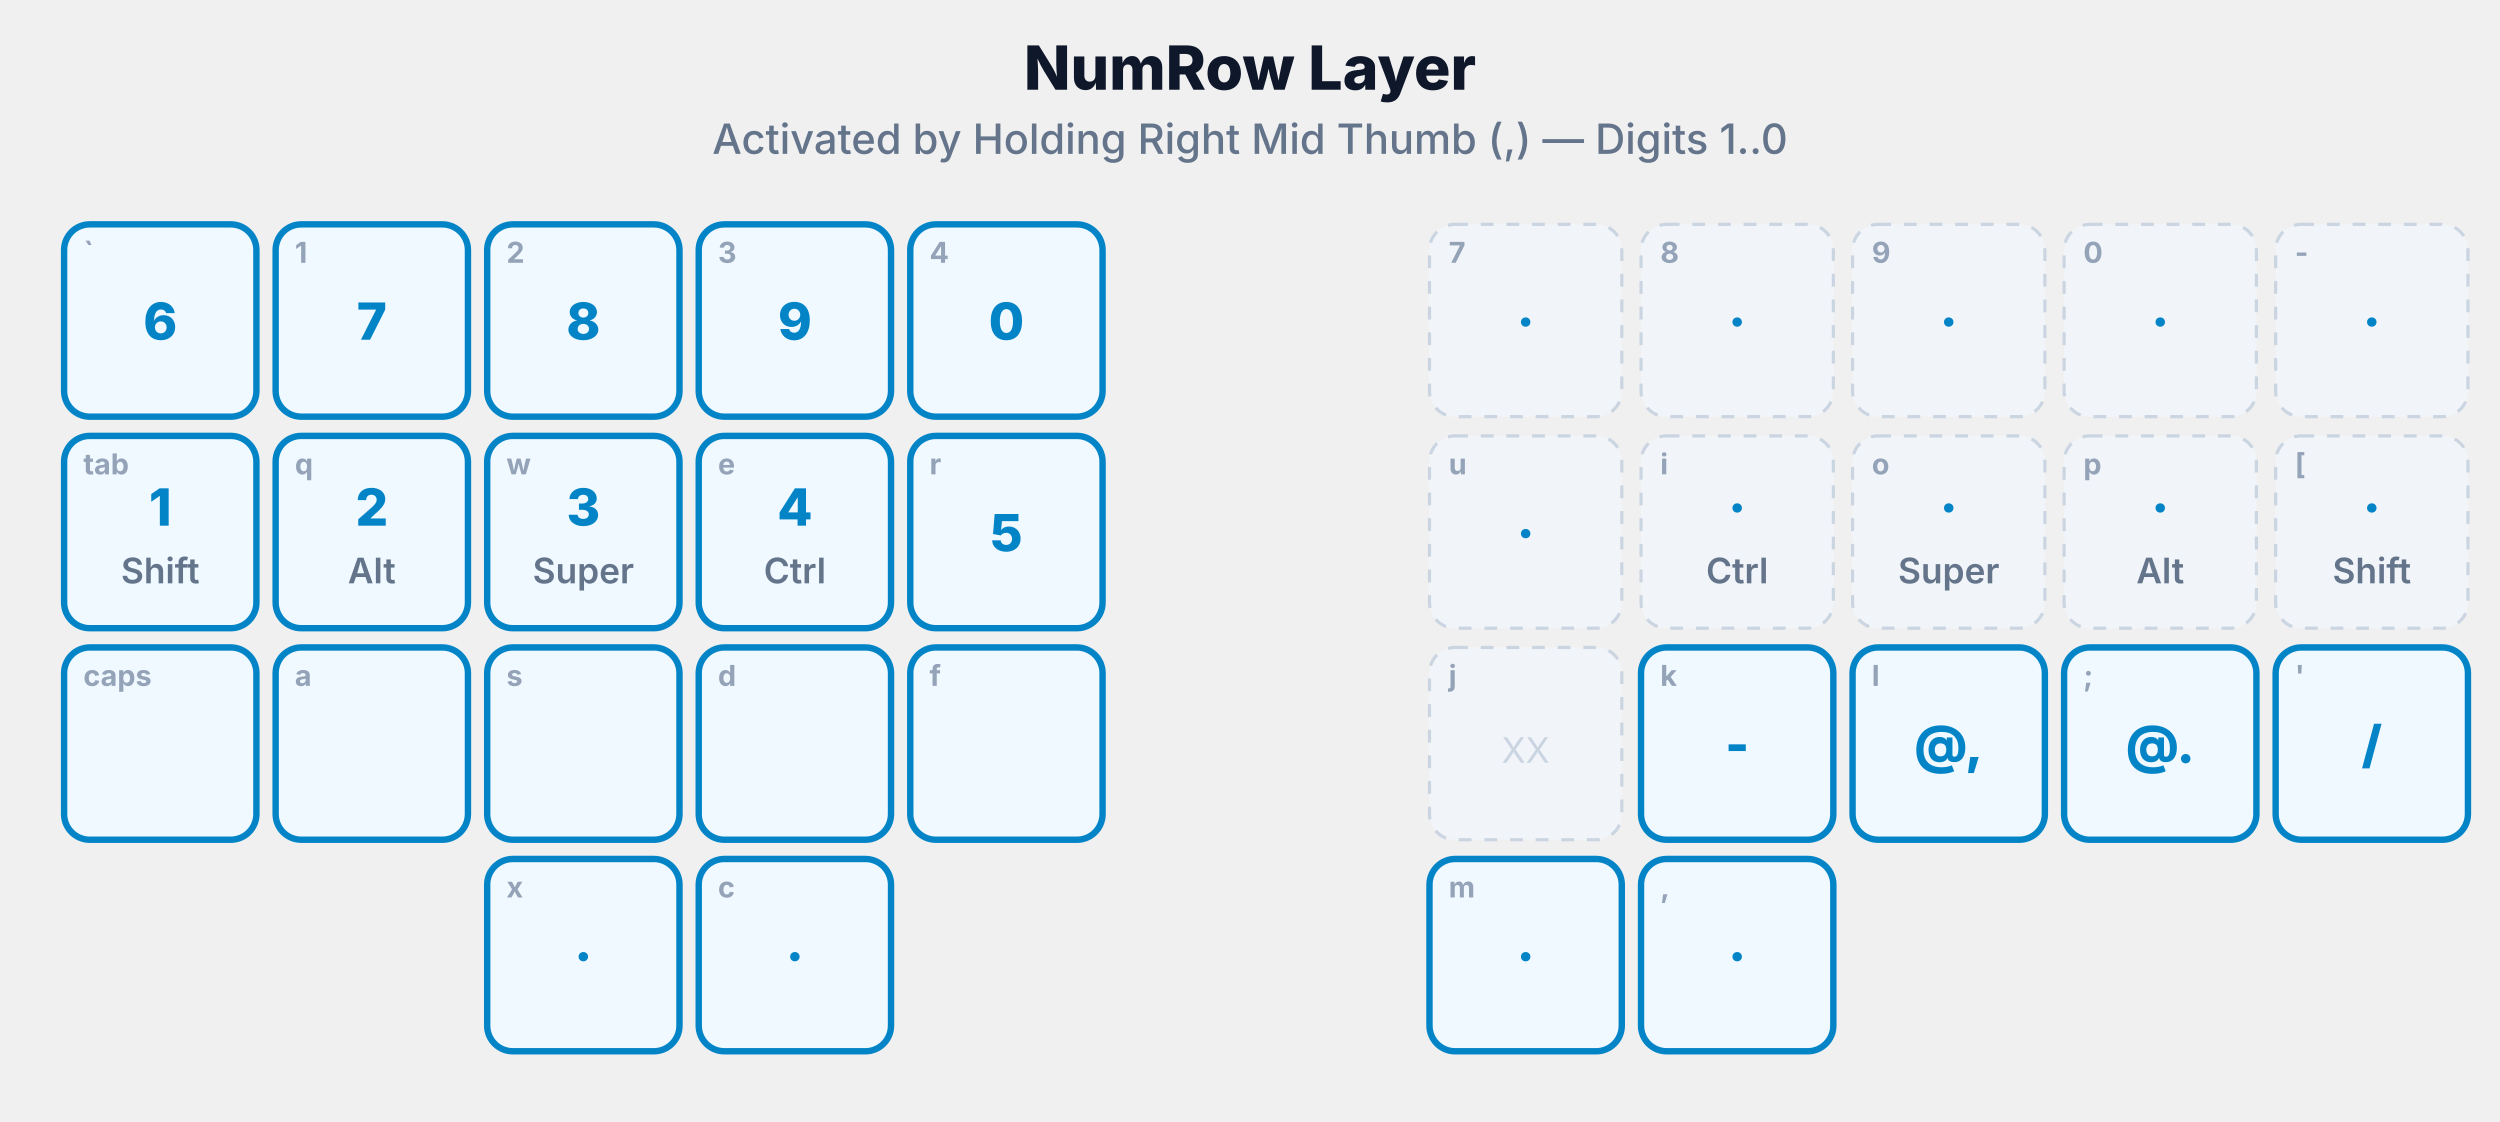
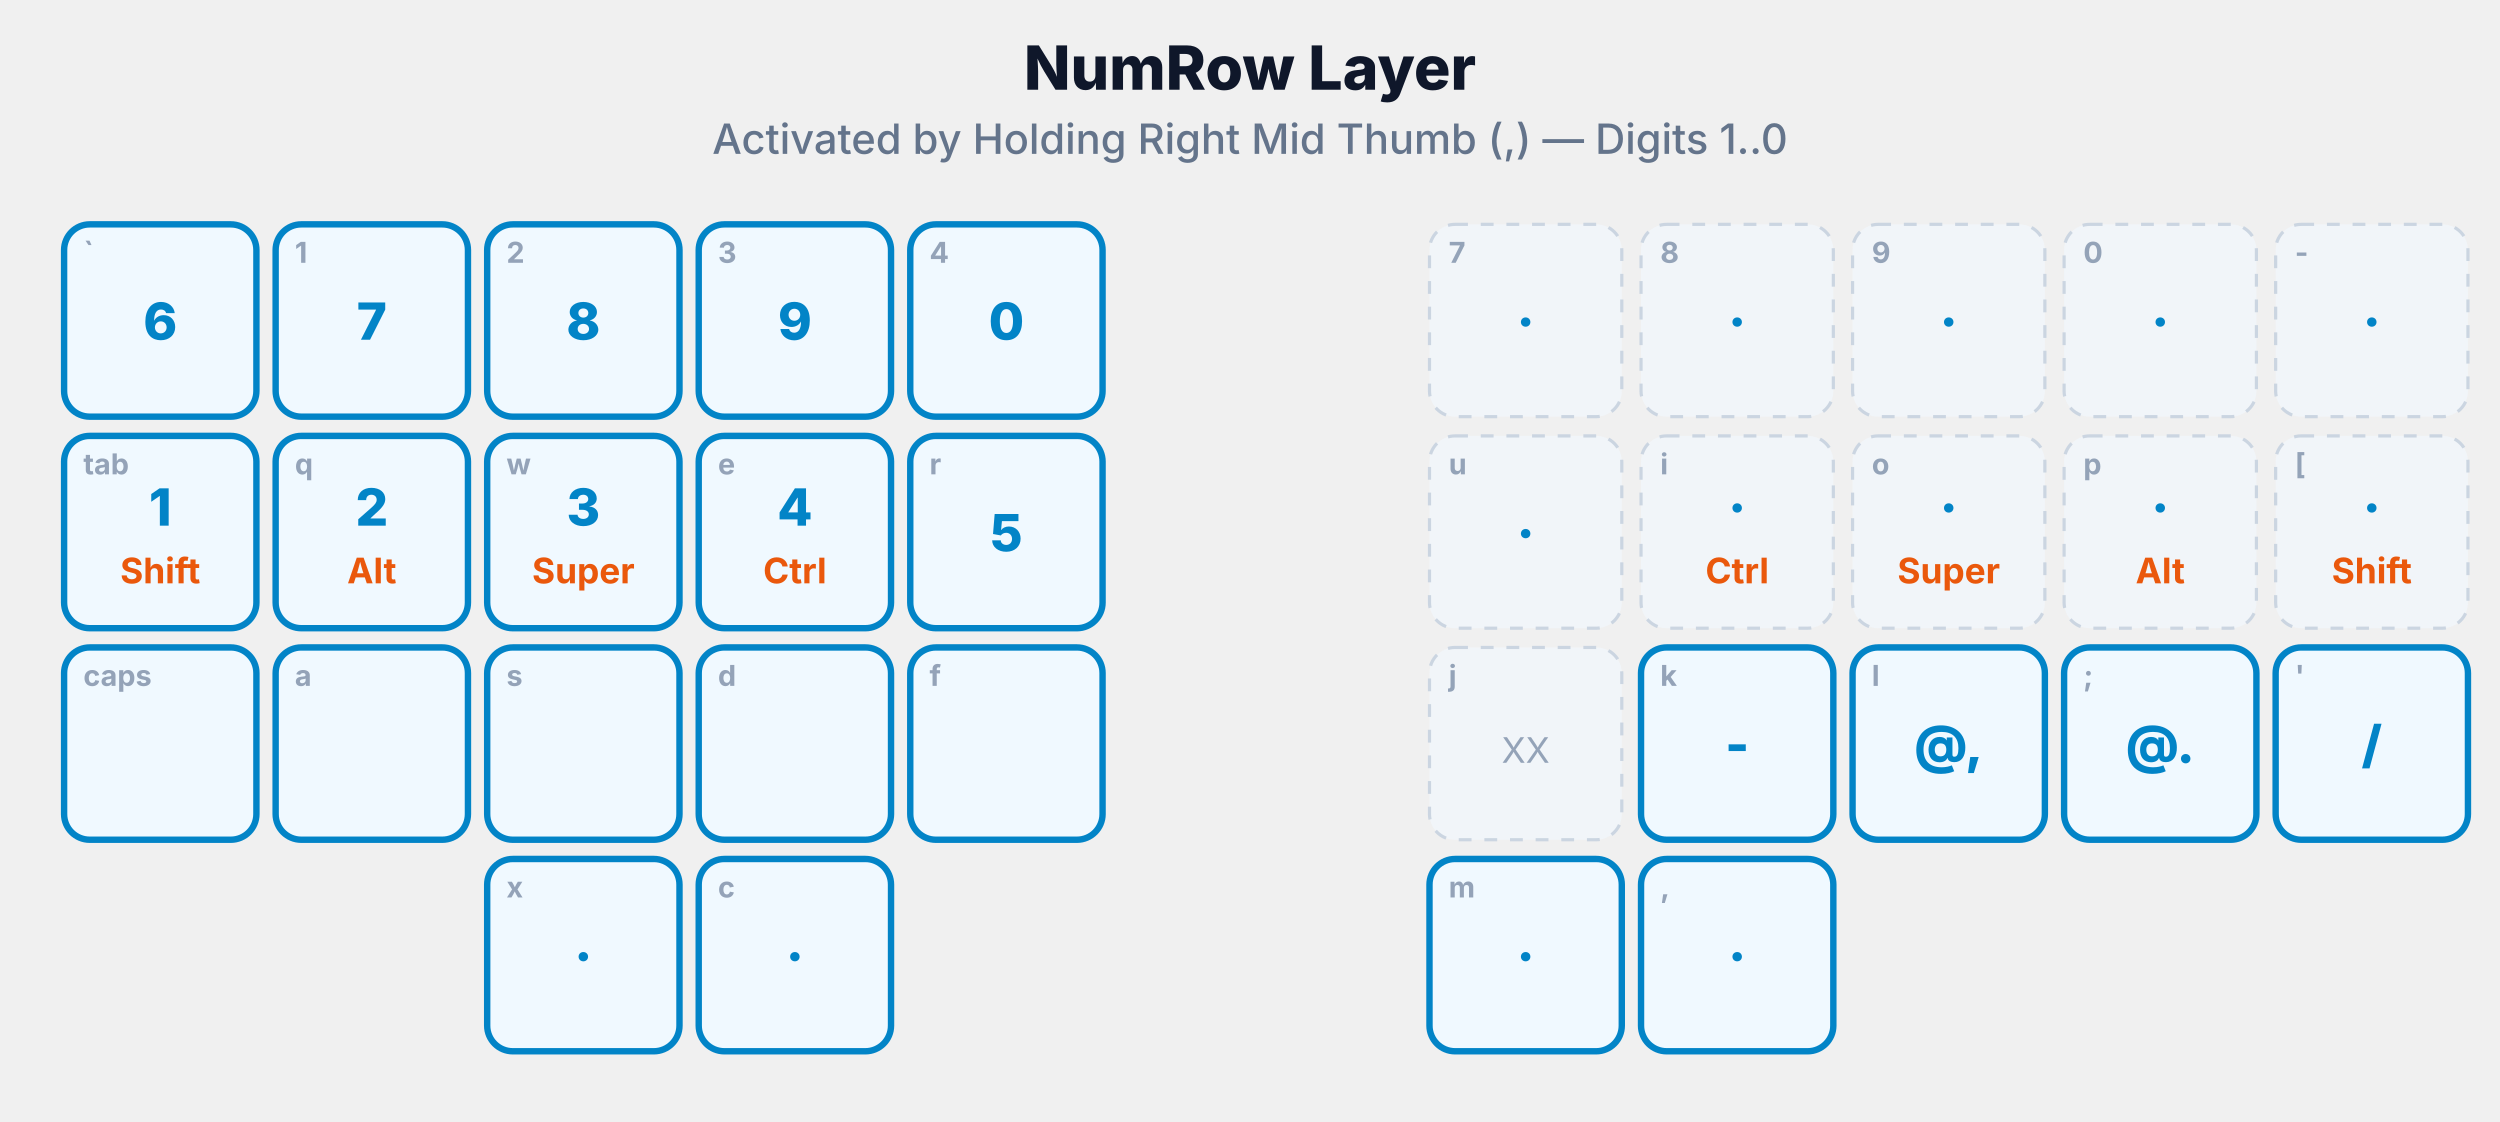
<svg xmlns="http://www.w3.org/2000/svg" viewBox="0 0 780 350">
  <style>
    :root { color-scheme: light dark; }
-     rect.key { fill: #ffffff; stroke: #cbd5e1; stroke-width: 1.5px; rx: 8px; ry: 8px; }
-     rect.gap { fill: #f1f5f9; stroke: #cbd5e1; stroke-dasharray: 4 4; rx: 8px; ry: 8px; }
-     rect.active { fill: #f0f9ff; stroke: #0284c7; stroke-width: 2px; rx: 8px; ry: 8px; }
+     rect.key { fill: #ffffff; stroke: #cbd5e1; stroke-width: 1.5px; }
+     rect.gap { fill: #f1f5f9; stroke: #cbd5e1; stroke-dasharray: 4 4; }
+     rect.active { fill: #f0f9ff; stroke: #0284c7; stroke-width: 2px; }
    text { font-family: system-ui, -apple-system, sans-serif; text-anchor: middle; }
    text.title { font-size: 19px; font-weight: 800; fill: #0f172a; }
    text.subtitle { font-size: 13px; font-weight: 500; fill: #64748b; }
    text.phys { font-size: 9px; font-weight: 700; fill: #94a3b8; text-anchor: start; }
    text.main { font-size: 16px; font-weight: 800; fill: #0284c7; }
    text.sub { font-size: 11px; font-weight: 600; fill: #64748b; }
-     text.dead { font-size: 11px; fill: #cbd5e1; }
+     text.hrm-sub { font-size: 11px; font-weight: 700; fill: #ea580c; }
+     text.dead { font-size: 11px; fill: #94a3b8; }
    @media (prefers-color-scheme: dark) {
      rect.key { fill: #1e293b; stroke: #334155; }
      rect.gap { fill: #0f172a; stroke: #334155; }
      rect.active { fill: #0c4a6e; stroke: #38bdf8; }
      text.title { fill: #f8fafc; }
      text.subtitle { fill: #94a3b8; }
-       text.phys { fill: #64748b; }
+       text.phys { fill: #94a3b8; }
      text.main { fill: #38bdf8; }
      text.sub { fill: #94a3b8; }
-       text.dead { fill: #475569; }
+       text.hrm-sub { fill: #fb923c; }
+       text.dead { fill: #64748b; }
    }
  </style>
  <text x="390" y="28" class="title">NumRow Layer</text>
  <text x="390" y="48" class="subtitle">Activated by Holding Right Mid Thumb (,) — Digits 1..0</text>
  <g transform="translate(20,70)">
-     <rect width="60" height="60" class="active" />
+     <rect width="60" height="60" rx="8" class="active" />
    <text x="6" y="12" class="phys">`</text>
    <text x="30" y="36" class="main">6</text>
  </g>
  <g transform="translate(86,70)">
-     <rect width="60" height="60" class="active" />
+     <rect width="60" height="60" rx="8" class="active" />
    <text x="6" y="12" class="phys">1</text>
    <text x="30" y="36" class="main">7</text>
  </g>
  <g transform="translate(152,70)">
-     <rect width="60" height="60" class="active" />
+     <rect width="60" height="60" rx="8" class="active" />
    <text x="6" y="12" class="phys">2</text>
    <text x="30" y="36" class="main">8</text>
  </g>
  <g transform="translate(218,70)">
-     <rect width="60" height="60" class="active" />
+     <rect width="60" height="60" rx="8" class="active" />
    <text x="6" y="12" class="phys">3</text>
    <text x="30" y="36" class="main">9</text>
  </g>
  <g transform="translate(284,70)">
-     <rect width="60" height="60" class="active" />
+     <rect width="60" height="60" rx="8" class="active" />
    <text x="6" y="12" class="phys">4</text>
    <text x="30" y="36" class="main">0</text>
  </g>
  <g transform="translate(446,70)">
-     <rect width="60" height="60" class="gap" />
+     <rect width="60" height="60" rx="8" class="gap" />
    <text x="6" y="12" class="phys">7</text>
    <text x="30" y="36" class="main">·</text>
  </g>
  <g transform="translate(512,70)">
-     <rect width="60" height="60" class="gap" />
+     <rect width="60" height="60" rx="8" class="gap" />
    <text x="6" y="12" class="phys">8</text>
    <text x="30" y="36" class="main">·</text>
  </g>
  <g transform="translate(578,70)">
-     <rect width="60" height="60" class="gap" />
+     <rect width="60" height="60" rx="8" class="gap" />
    <text x="6" y="12" class="phys">9</text>
    <text x="30" y="36" class="main">·</text>
  </g>
  <g transform="translate(644,70)">
-     <rect width="60" height="60" class="gap" />
+     <rect width="60" height="60" rx="8" class="gap" />
    <text x="6" y="12" class="phys">0</text>
    <text x="30" y="36" class="main">·</text>
  </g>
  <g transform="translate(710,70)">
-     <rect width="60" height="60" class="gap" />
+     <rect width="60" height="60" rx="8" class="gap" />
    <text x="6" y="12" class="phys">-</text>
    <text x="30" y="36" class="main">·</text>
  </g>
  <g transform="translate(20,136)">
-     <rect width="60" height="60" class="active" />
+     <rect width="60" height="60" rx="8" class="active" />
    <text x="6" y="12" class="phys">tab</text>
    <text x="30" y="28" class="main">1</text>
-     <text x="30" y="46" class="sub" font-weight="700" fill="#ea580c">Shift</text>
+     <text x="30" y="46" class="hrm-sub">Shift</text>
  </g>
  <g transform="translate(86,136)">
-     <rect width="60" height="60" class="active" />
+     <rect width="60" height="60" rx="8" class="active" />
    <text x="6" y="12" class="phys">q</text>
    <text x="30" y="28" class="main">2</text>
-     <text x="30" y="46" class="sub" font-weight="700" fill="#ea580c">Alt</text>
+     <text x="30" y="46" class="hrm-sub">Alt</text>
  </g>
  <g transform="translate(152,136)">
-     <rect width="60" height="60" class="active" />
+     <rect width="60" height="60" rx="8" class="active" />
    <text x="6" y="12" class="phys">w</text>
    <text x="30" y="28" class="main">3</text>
-     <text x="30" y="46" class="sub" font-weight="700" fill="#ea580c">Super</text>
+     <text x="30" y="46" class="hrm-sub">Super</text>
  </g>
  <g transform="translate(218,136)">
-     <rect width="60" height="60" class="active" />
+     <rect width="60" height="60" rx="8" class="active" />
    <text x="6" y="12" class="phys">e</text>
    <text x="30" y="28" class="main">4</text>
-     <text x="30" y="46" class="sub" font-weight="700" fill="#ea580c">Ctrl</text>
+     <text x="30" y="46" class="hrm-sub">Ctrl</text>
  </g>
  <g transform="translate(284,136)">
-     <rect width="60" height="60" class="active" />
+     <rect width="60" height="60" rx="8" class="active" />
    <text x="6" y="12" class="phys">r</text>
    <text x="30" y="36" class="main">5</text>
  </g>
  <g transform="translate(446,136)">
-     <rect width="60" height="60" class="gap" />
+     <rect width="60" height="60" rx="8" class="gap" />
    <text x="6" y="12" class="phys">u</text>
    <text x="30" y="36" class="main">·</text>
  </g>
  <g transform="translate(512,136)">
-     <rect width="60" height="60" class="gap" />
+     <rect width="60" height="60" rx="8" class="gap" />
    <text x="6" y="12" class="phys">i</text>
    <text x="30" y="28" class="main">·</text>
-     <text x="30" y="46" class="sub" font-weight="700" fill="#ea580c">Ctrl</text>
+     <text x="30" y="46" class="hrm-sub">Ctrl</text>
  </g>
  <g transform="translate(578,136)">
-     <rect width="60" height="60" class="gap" />
+     <rect width="60" height="60" rx="8" class="gap" />
    <text x="6" y="12" class="phys">o</text>
    <text x="30" y="28" class="main">·</text>
-     <text x="30" y="46" class="sub" font-weight="700" fill="#ea580c">Super</text>
+     <text x="30" y="46" class="hrm-sub">Super</text>
  </g>
  <g transform="translate(644,136)">
-     <rect width="60" height="60" class="gap" />
+     <rect width="60" height="60" rx="8" class="gap" />
    <text x="6" y="12" class="phys">p</text>
    <text x="30" y="28" class="main">·</text>
-     <text x="30" y="46" class="sub" font-weight="700" fill="#ea580c">Alt</text>
+     <text x="30" y="46" class="hrm-sub">Alt</text>
  </g>
  <g transform="translate(710,136)">
-     <rect width="60" height="60" class="gap" />
+     <rect width="60" height="60" rx="8" class="gap" />
    <text x="6" y="12" class="phys">[</text>
    <text x="30" y="28" class="main">·</text>
-     <text x="30" y="46" class="sub" font-weight="700" fill="#ea580c">Shift</text>
+     <text x="30" y="46" class="hrm-sub">Shift</text>
  </g>
  <g transform="translate(20,202)">
-     <rect width="60" height="60" class="active" />
+     <rect width="60" height="60" rx="8" class="active" />
    <text x="6" y="12" class="phys">caps</text>
    <text x="30" y="36" class="main" />
  </g>
  <g transform="translate(86,202)">
-     <rect width="60" height="60" class="active" />
+     <rect width="60" height="60" rx="8" class="active" />
    <text x="6" y="12" class="phys">a</text>
    <text x="30" y="36" class="main" />
  </g>
  <g transform="translate(152,202)">
-     <rect width="60" height="60" class="active" />
+     <rect width="60" height="60" rx="8" class="active" />
    <text x="6" y="12" class="phys">s</text>
    <text x="30" y="36" class="main" />
  </g>
  <g transform="translate(218,202)">
-     <rect width="60" height="60" class="active" />
+     <rect width="60" height="60" rx="8" class="active" />
    <text x="6" y="12" class="phys">d</text>
    <text x="30" y="36" class="main" />
  </g>
  <g transform="translate(284,202)">
-     <rect width="60" height="60" class="active" />
+     <rect width="60" height="60" rx="8" class="active" />
    <text x="6" y="12" class="phys">f</text>
    <text x="30" y="36" class="main" />
  </g>
  <g transform="translate(446,202)">
-     <rect width="60" height="60" class="gap" />
+     <rect width="60" height="60" rx="8" class="gap" />
    <text x="6" y="12" class="phys">j</text>
    <text x="30" y="36" class="dead">XX</text>
  </g>
  <g transform="translate(512,202)">
-     <rect width="60" height="60" class="active" />
+     <rect width="60" height="60" rx="8" class="active" />
    <text x="6" y="12" class="phys">k</text>
    <text x="30" y="36" class="main">-</text>
  </g>
  <g transform="translate(578,202)">
-     <rect width="60" height="60" class="active" />
+     <rect width="60" height="60" rx="8" class="active" />
    <text x="6" y="12" class="phys">l</text>
    <text x="30" y="36" class="main">@,</text>
  </g>
  <g transform="translate(644,202)">
-     <rect width="60" height="60" class="active" />
+     <rect width="60" height="60" rx="8" class="active" />
    <text x="6" y="12" class="phys">;</text>
    <text x="30" y="36" class="main">@.</text>
  </g>
  <g transform="translate(710,202)">
-     <rect width="60" height="60" class="active" />
+     <rect width="60" height="60" rx="8" class="active" />
    <text x="6" y="12" class="phys">'</text>
    <text x="30" y="36" class="main">/</text>
  </g>
  <g transform="translate(152,268)">
-     <rect width="60" height="60" class="active" />
+     <rect width="60" height="60" rx="8" class="active" />
    <text x="6" y="12" class="phys">x</text>
    <text x="30" y="36" class="main">·</text>
  </g>
  <g transform="translate(218,268)">
-     <rect width="60" height="60" class="active" />
+     <rect width="60" height="60" rx="8" class="active" />
    <text x="6" y="12" class="phys">c</text>
    <text x="30" y="36" class="main">·</text>
  </g>
  <g transform="translate(446,268)">
-     <rect width="60" height="60" class="active" />
+     <rect width="60" height="60" rx="8" class="active" />
    <text x="6" y="12" class="phys">m</text>
    <text x="30" y="36" class="main">·</text>
  </g>
  <g transform="translate(512,268)">
-     <rect width="60" height="60" class="active" />
+     <rect width="60" height="60" rx="8" class="active" />
    <text x="6" y="12" class="phys">,</text>
    <text x="30" y="36" class="main">·</text>
  </g>
</svg>
